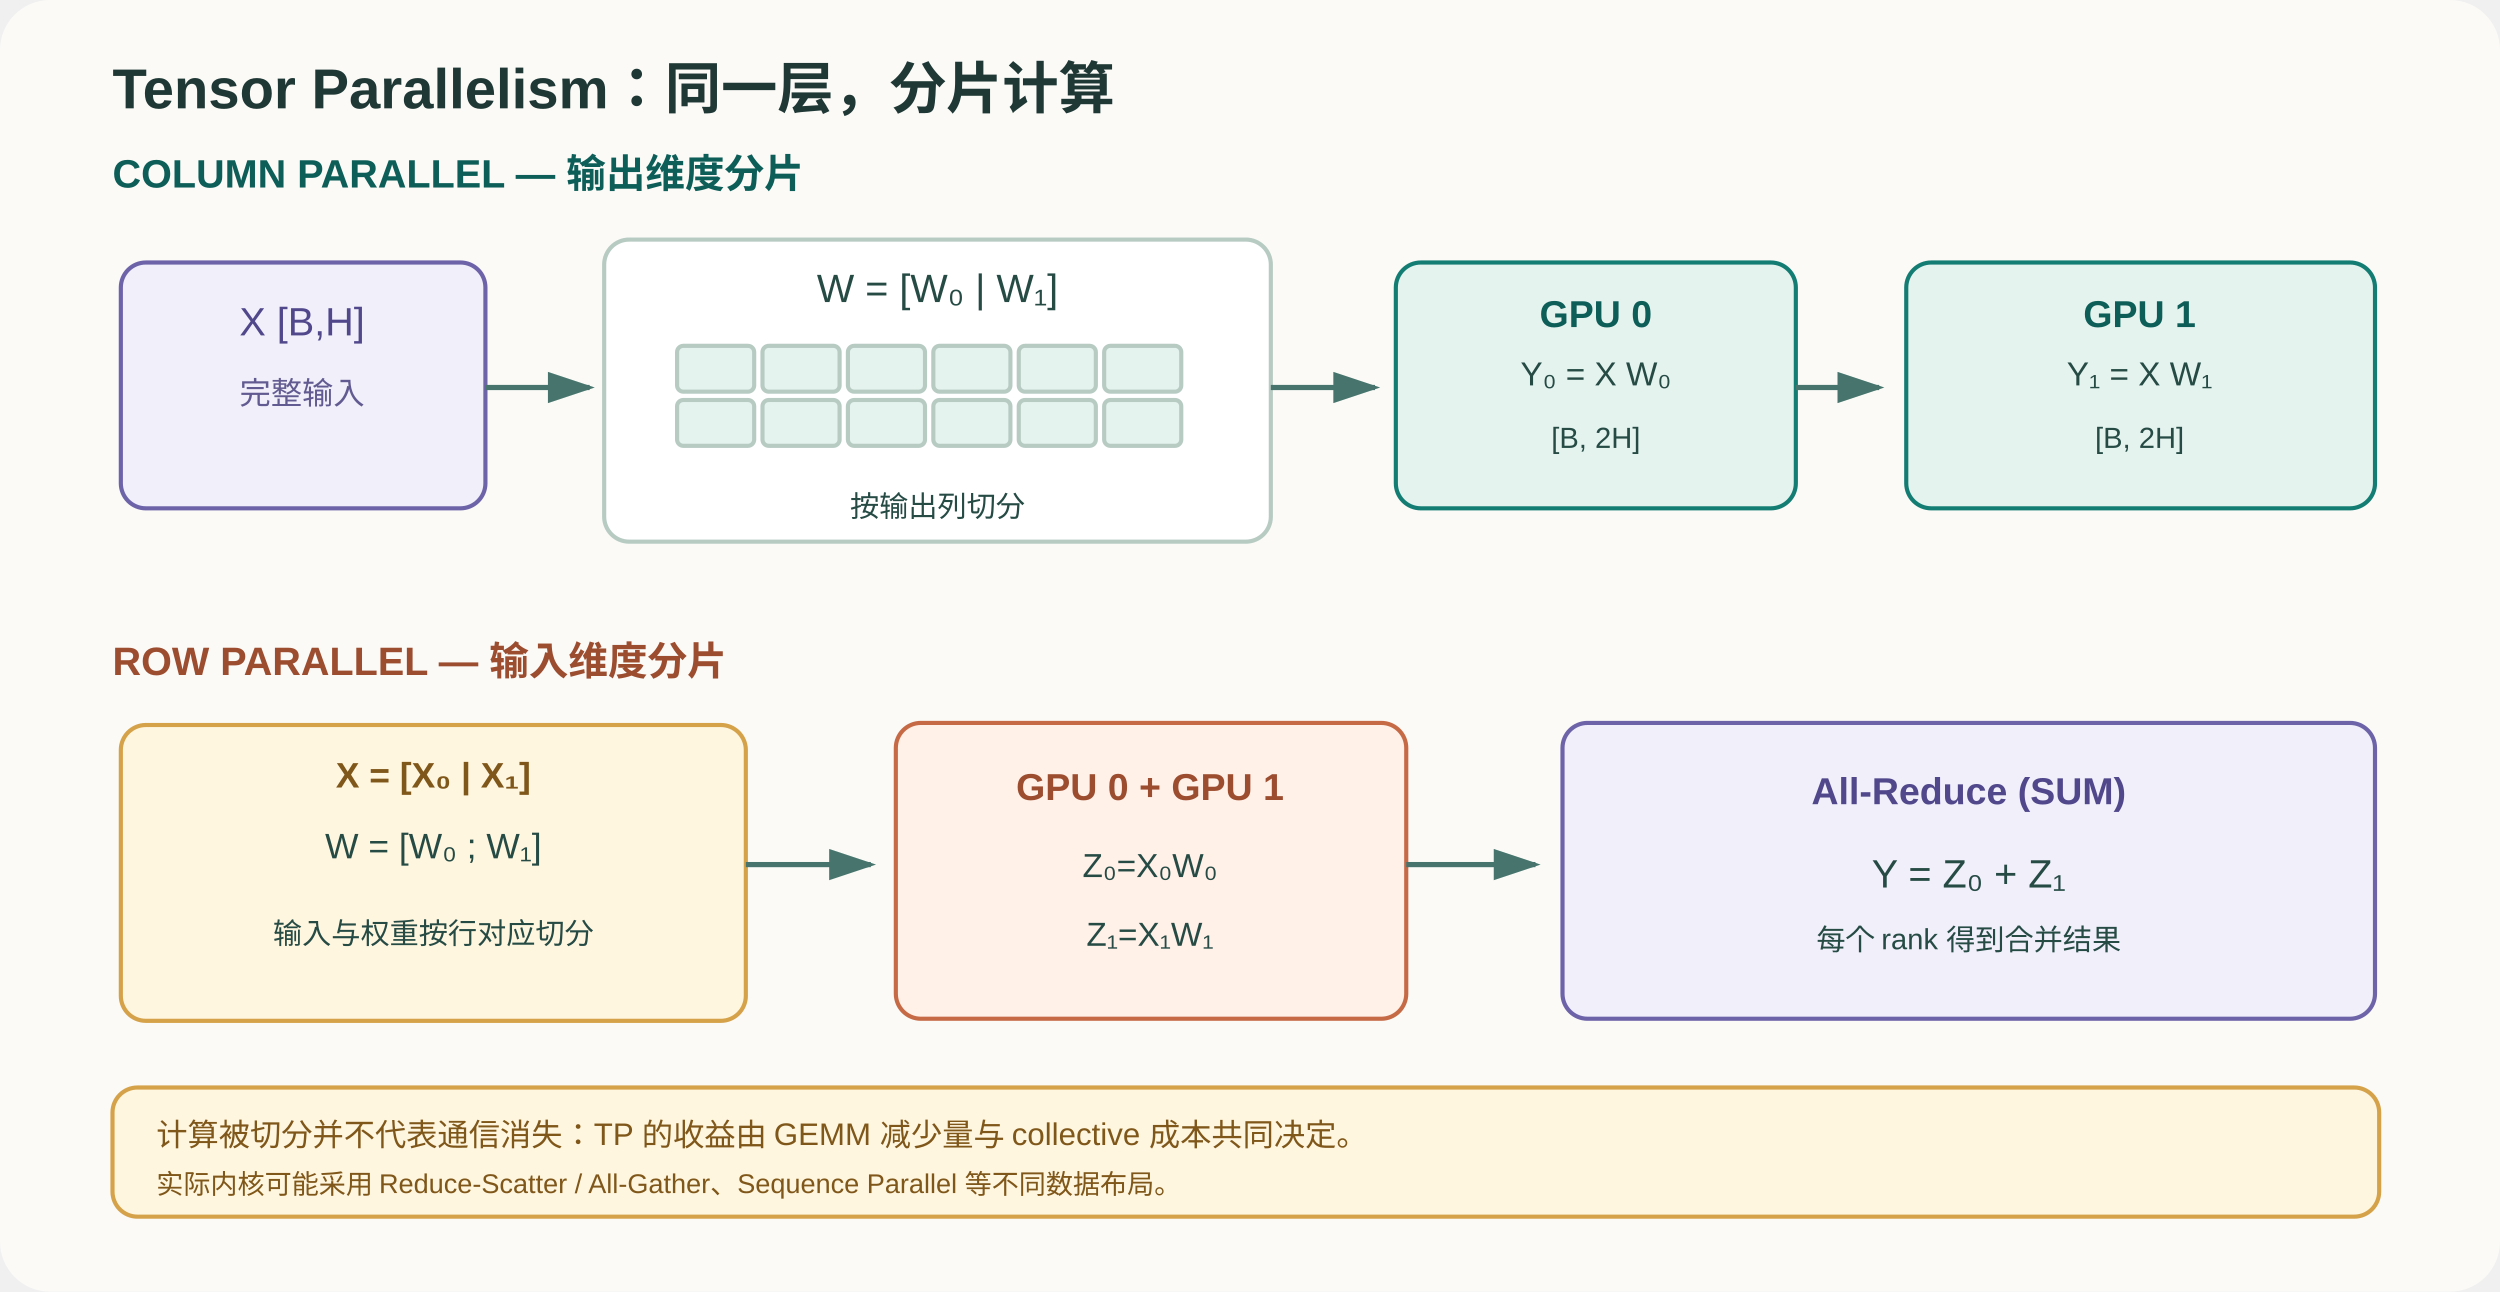
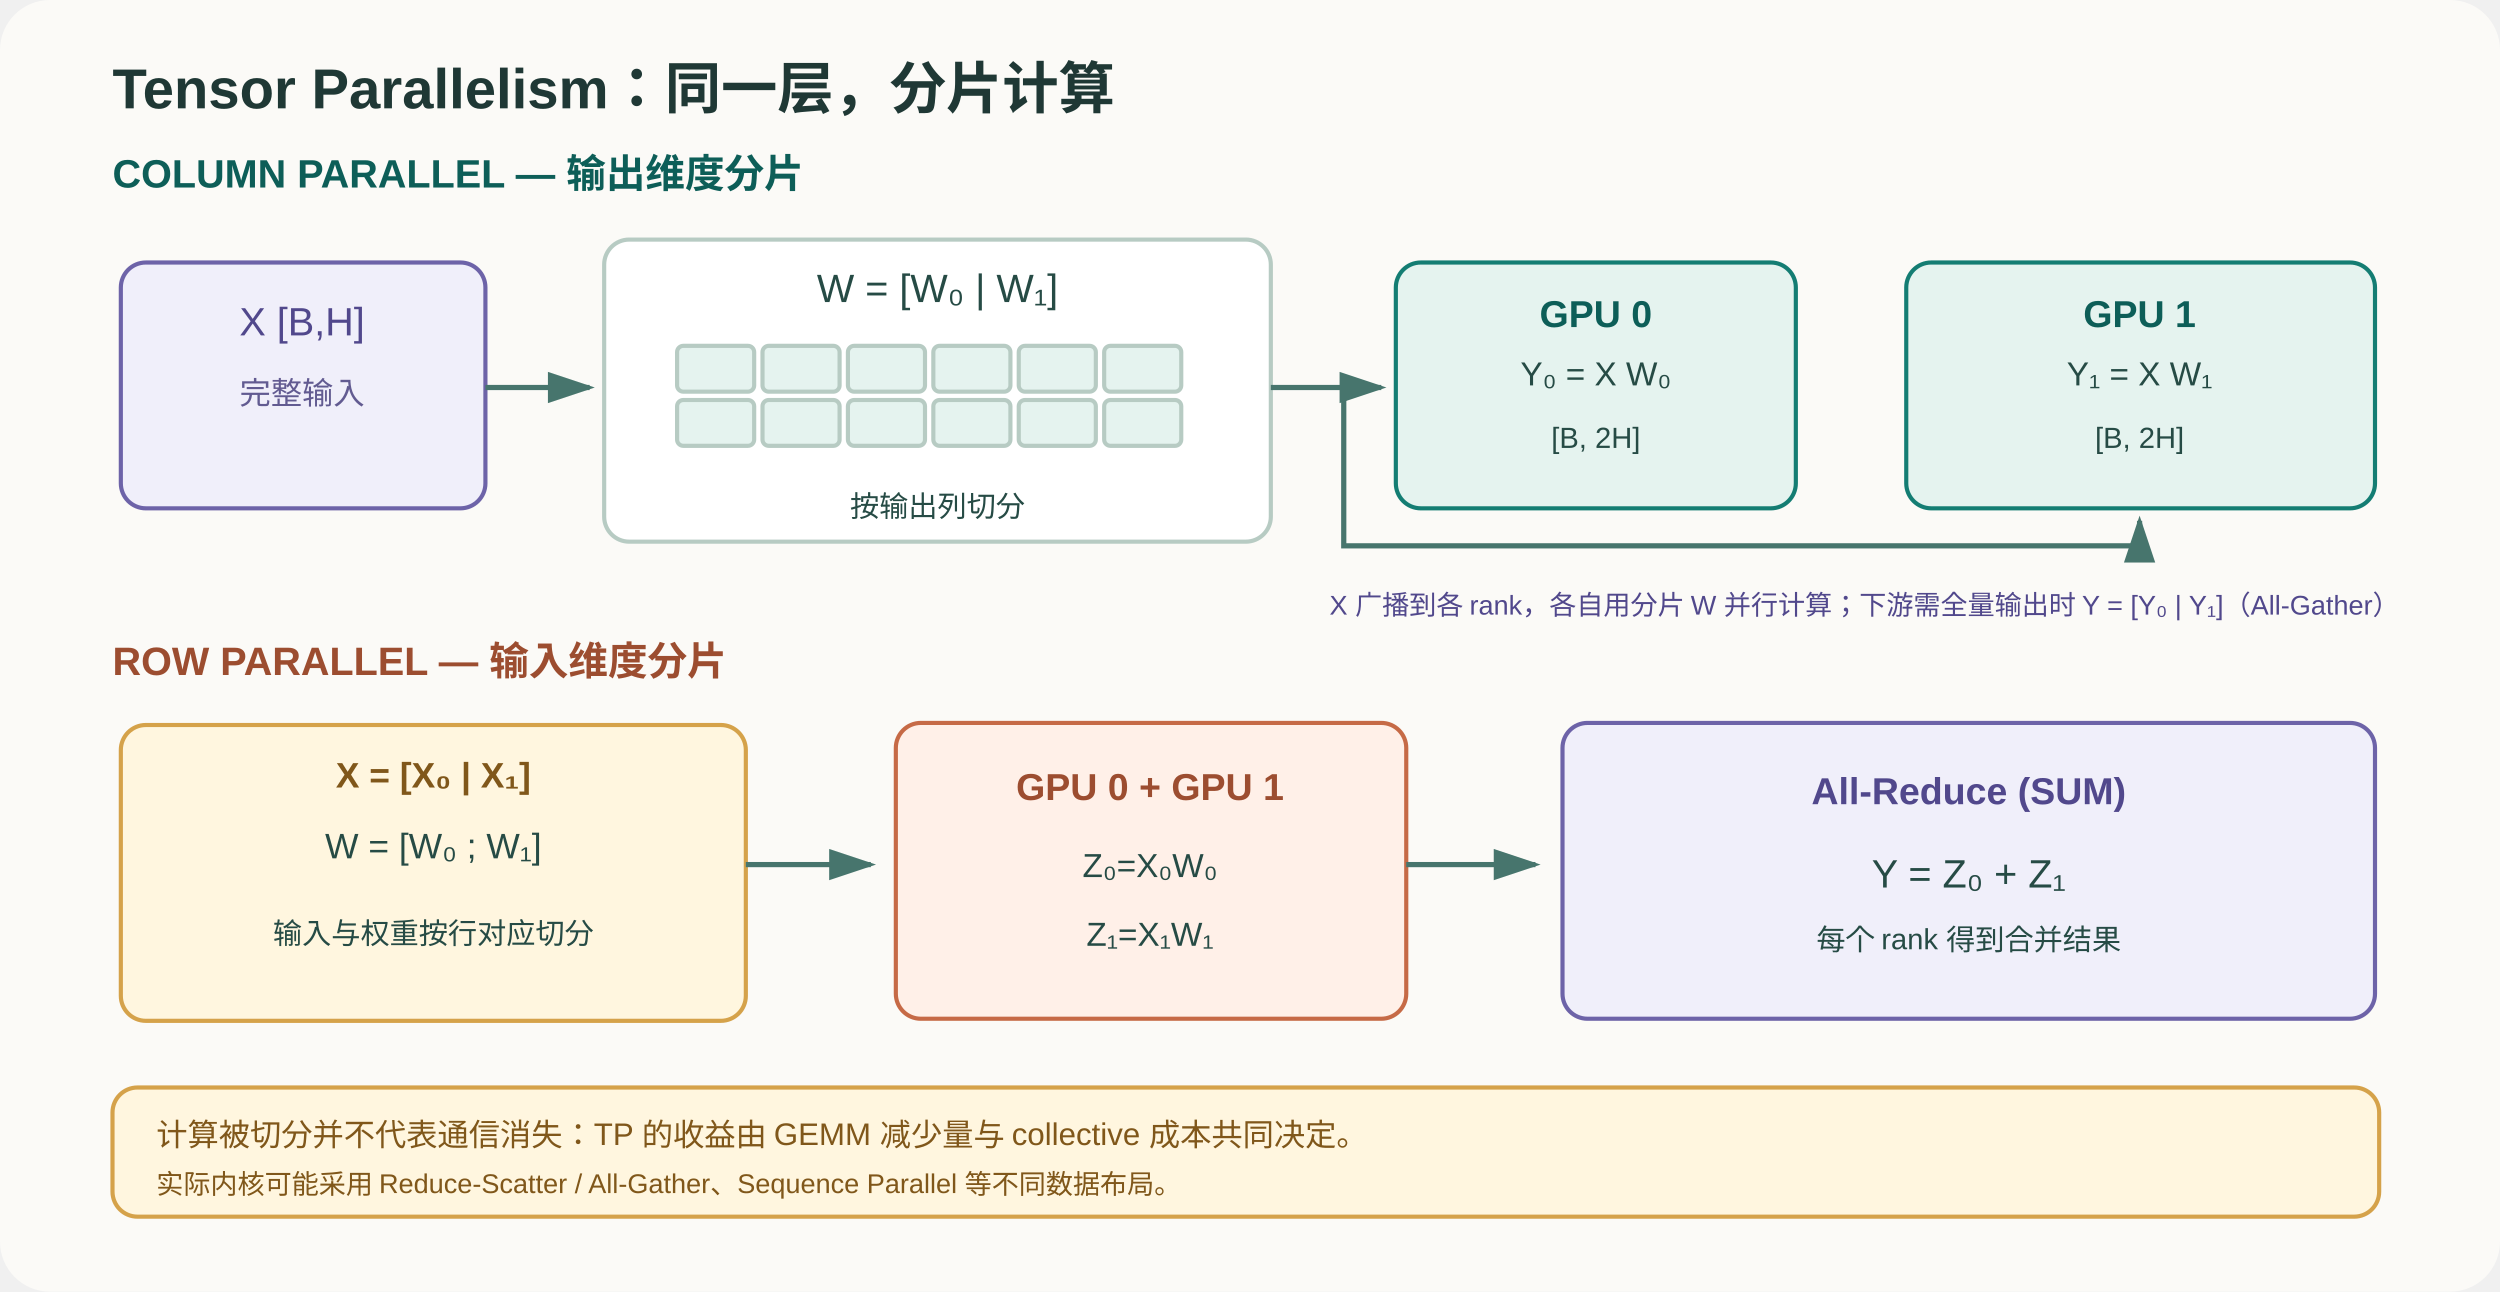
<svg xmlns="http://www.w3.org/2000/svg" viewBox="0 0 1200 620" role="img" aria-labelledby="title desc">
  <defs>
    <marker id="arrow" markerWidth="10" markerHeight="10" refX="8" refY="3" orient="auto">
      <path d="M0 0L9 3L0 6Z" fill="#47756d" />
    </marker>
  </defs>
  <rect width="1200" height="620" rx="24" fill="#fbfaf7" />
  <text x="54" y="52" text-anchor="start" font-family="Arial,'PingFang SC',sans-serif" font-size="27" font-weight="700" fill="#1f3835">Tensor Parallelism：同一层，分片计算</text>
  <text x="54" y="90" text-anchor="start" font-family="Arial,'PingFang SC',sans-serif" font-size="19" font-weight="700" fill="#0d5e58">COLUMN PARALLEL — 输出维度分片</text>
-   <rect x="58" y="126" width="175" height="118" rx="12" fill="#f0effa" stroke="#6d63a8" stroke-width="2" />
+   <rect id="col-input" x="58" y="126" width="175" height="118" rx="12" fill="#f0effa" stroke="#6d63a8" stroke-width="2" />
  <text x="145" y="161" text-anchor="middle" font-family="Arial,'PingFang SC',sans-serif" font-size="19" font-weight="normal" fill="#51488c">X [B,H]</text>
  <text x="145" y="194" text-anchor="middle" font-family="Arial,'PingFang SC',sans-serif" font-size="15" font-weight="normal" fill="#625b91">完整输入</text>
-   <path d="M233 186 L283 186" stroke="#47756d" stroke-width="2.5" fill="none" marker-end="url(#arrow)" />
-   <rect x="290" y="115" width="320" height="145" rx="12" fill="#fff" stroke="#b7cbc3" stroke-width="2" />
+   <path id="x-to-w" d="M233 186 L283 186" stroke="#47756d" stroke-width="2.5" fill="none" marker-end="url(#arrow)" />
+   <rect id="col-weight" x="290" y="115" width="320" height="145" rx="12" fill="#fff" stroke="#b7cbc3" stroke-width="2" />
  <text x="450" y="145" text-anchor="middle" font-family="Arial,'PingFang SC',sans-serif" font-size="19" font-weight="normal" fill="#264b45">W = [W₀ | W₁]</text>
  <rect x="325" y="166" width="37" height="22" rx="3" fill="#e5f3ef" stroke="#b7cbc3" stroke-width="2" />
  <rect x="366" y="166" width="37" height="22" rx="3" fill="#e5f3ef" stroke="#b7cbc3" stroke-width="2" />
  <rect x="407" y="166" width="37" height="22" rx="3" fill="#e5f3ef" stroke="#b7cbc3" stroke-width="2" />
  <rect x="448" y="166" width="37" height="22" rx="3" fill="#e5f3ef" stroke="#b7cbc3" stroke-width="2" />
  <rect x="489" y="166" width="37" height="22" rx="3" fill="#e5f3ef" stroke="#b7cbc3" stroke-width="2" />
  <rect x="530" y="166" width="37" height="22" rx="3" fill="#e5f3ef" stroke="#b7cbc3" stroke-width="2" />
  <rect x="325" y="192" width="37" height="22" rx="3" fill="#e5f3ef" stroke="#b7cbc3" stroke-width="2" />
  <rect x="366" y="192" width="37" height="22" rx="3" fill="#e5f3ef" stroke="#b7cbc3" stroke-width="2" />
  <rect x="407" y="192" width="37" height="22" rx="3" fill="#e5f3ef" stroke="#b7cbc3" stroke-width="2" />
  <rect x="448" y="192" width="37" height="22" rx="3" fill="#e5f3ef" stroke="#b7cbc3" stroke-width="2" />
  <rect x="489" y="192" width="37" height="22" rx="3" fill="#e5f3ef" stroke="#b7cbc3" stroke-width="2" />
  <rect x="530" y="192" width="37" height="22" rx="3" fill="#e5f3ef" stroke="#b7cbc3" stroke-width="2" />
  <text x="450" y="248" text-anchor="middle" font-family="Arial,'PingFang SC',sans-serif" font-size="14" font-weight="normal" fill="#264b45">按输出列切分</text>
-   <path d="M610 186 L660 186" stroke="#47756d" stroke-width="2.5" fill="none" marker-end="url(#arrow)" />
-   <rect x="670" y="126" width="192" height="118" rx="12" fill="#e5f3ef" stroke="#147d73" stroke-width="2" />
+   <path id="w-to-gpu0" d="M610 186 H663" stroke="#47756d" stroke-width="2.5" fill="none" marker-end="url(#arrow)" />
+   <path id="w-to-gpu1" d="M645 186 V262 H1027 V250" stroke="#47756d" stroke-width="2.5" fill="none" marker-end="url(#arrow)" />
+   <rect id="col-gpu0" x="670" y="126" width="192" height="118" rx="12" fill="#e5f3ef" stroke="#147d73" stroke-width="2" />
  <text x="766" y="157" text-anchor="middle" font-family="Arial,'PingFang SC',sans-serif" font-size="18" font-weight="700" fill="#0d5e58">GPU 0</text>
  <text x="766" y="185" text-anchor="middle" font-family="Arial,'PingFang SC',sans-serif" font-size="16" font-weight="normal" fill="#264b45">Y₀ = X W₀</text>
  <text x="766" y="215" text-anchor="middle" font-family="Arial,'PingFang SC',sans-serif" font-size="14" font-weight="normal" fill="#264b45">[B, 2H]</text>
-   <path d="M862 186 L902 186" stroke="#47756d" stroke-width="2.5" fill="none" marker-end="url(#arrow)" />
-   <rect x="915" y="126" width="225" height="118" rx="12" fill="#e5f3ef" stroke="#147d73" stroke-width="2" />
+   <text x="895" y="295" text-anchor="middle" font-family="Arial,'PingFang SC',sans-serif" font-size="13" fill="#51488c">X 广播到各 rank，各自用分片 W 并行计算；下游需全量输出时 Y = [Y₀ | Y₁]（All-Gather）</text>
+   <rect id="col-gpu1" x="915" y="126" width="225" height="118" rx="12" fill="#e5f3ef" stroke="#147d73" stroke-width="2" />
  <text x="1027" y="157" text-anchor="middle" font-family="Arial,'PingFang SC',sans-serif" font-size="18" font-weight="700" fill="#0d5e58">GPU 1</text>
  <text x="1027" y="185" text-anchor="middle" font-family="Arial,'PingFang SC',sans-serif" font-size="16" font-weight="normal" fill="#264b45">Y₁ = X W₁</text>
  <text x="1027" y="215" text-anchor="middle" font-family="Arial,'PingFang SC',sans-serif" font-size="14" font-weight="normal" fill="#264b45">[B, 2H]</text>
  <text x="54" y="324" text-anchor="start" font-family="Arial,'PingFang SC',sans-serif" font-size="19" font-weight="700" fill="#9c4d30">ROW PARALLEL — 输入维度分片</text>
-   <rect x="58" y="348" width="300" height="142" rx="12" fill="#fff6df" stroke="#d5a24a" stroke-width="2" />
+   <rect id="row-input" x="58" y="348" width="300" height="142" rx="12" fill="#fff6df" stroke="#d5a24a" stroke-width="2" />
  <text x="208" y="378" text-anchor="middle" font-family="Arial,'PingFang SC',sans-serif" font-size="17" font-weight="700" fill="#80571a">X = [X₀ | X₁]</text>
  <text x="208" y="412" text-anchor="middle" font-family="Arial,'PingFang SC',sans-serif" font-size="17" font-weight="normal" fill="#264b45">W = [W₀ ; W₁]</text>
  <text x="208" y="453" text-anchor="middle" font-family="Arial,'PingFang SC',sans-serif" font-size="14" font-weight="normal" fill="#264b45">输入与权重按行对应切分</text>
-   <path d="M358 415 L418 415" stroke="#47756d" stroke-width="2.5" fill="none" marker-end="url(#arrow)" />
-   <rect x="430" y="347" width="245" height="142" rx="12" fill="#fff0e8" stroke="#c66a46" stroke-width="2" />
+   <path id="row-to-gpus" d="M358 415 L418 415" stroke="#47756d" stroke-width="2.5" fill="none" marker-end="url(#arrow)" />
+   <rect id="row-ranks" x="430" y="347" width="245" height="142" rx="12" fill="#fff0e8" stroke="#c66a46" stroke-width="2" />
  <text x="552" y="384" text-anchor="middle" font-family="Arial,'PingFang SC',sans-serif" font-size="18" font-weight="700" fill="#9c4d30">GPU 0 + GPU 1</text>
  <text x="552" y="421" text-anchor="middle" font-family="Arial,'PingFang SC',sans-serif" font-size="16" font-weight="normal" fill="#264b45">Z₀=X₀W₀</text>
  <text x="552" y="454" text-anchor="middle" font-family="Arial,'PingFang SC',sans-serif" font-size="16" font-weight="normal" fill="#264b45">Z₁=X₁W₁</text>
-   <path d="M675 415 L737 415" stroke="#47756d" stroke-width="2.5" fill="none" marker-end="url(#arrow)" />
-   <rect x="750" y="347" width="390" height="142" rx="12" fill="#f0effa" stroke="#6d63a8" stroke-width="2" />
+   <path id="gpus-to-allreduce" d="M675 415 L737 415" stroke="#47756d" stroke-width="2.5" fill="none" marker-end="url(#arrow)" />
+   <rect id="allreduce" x="750" y="347" width="390" height="142" rx="12" fill="#f0effa" stroke="#6d63a8" stroke-width="2" />
  <text x="945" y="386" text-anchor="middle" font-family="Arial,'PingFang SC',sans-serif" font-size="18" font-weight="700" fill="#51488c">All-Reduce (SUM)</text>
  <text x="945" y="426" text-anchor="middle" font-family="Arial,'PingFang SC',sans-serif" font-size="19" font-weight="normal" fill="#264b45">Y = Z₀ + Z₁</text>
  <text x="945" y="456" text-anchor="middle" font-family="Arial,'PingFang SC',sans-serif" font-size="14" font-weight="normal" fill="#264b45">每个 rank 得到合并结果</text>
  <rect x="54" y="522" width="1088" height="62" rx="12" fill="#fff6df" stroke="#d5a24a" stroke-width="2" />
  <text x="75" y="550" text-anchor="start" font-family="Arial,'PingFang SC',sans-serif" font-size="15" font-weight="normal" fill="#80571a">计算被切分并不代表通信消失：TP 的收益由 GEMM 减少量与 collective 成本共同决定。</text>
  <text x="75" y="573" text-anchor="start" font-family="Arial,'PingFang SC',sans-serif" font-size="13" font-weight="normal" fill="#80571a">实际内核可能采用 Reduce-Scatter / All-Gather、Sequence Parallel 等不同数据布局。</text>
</svg>
